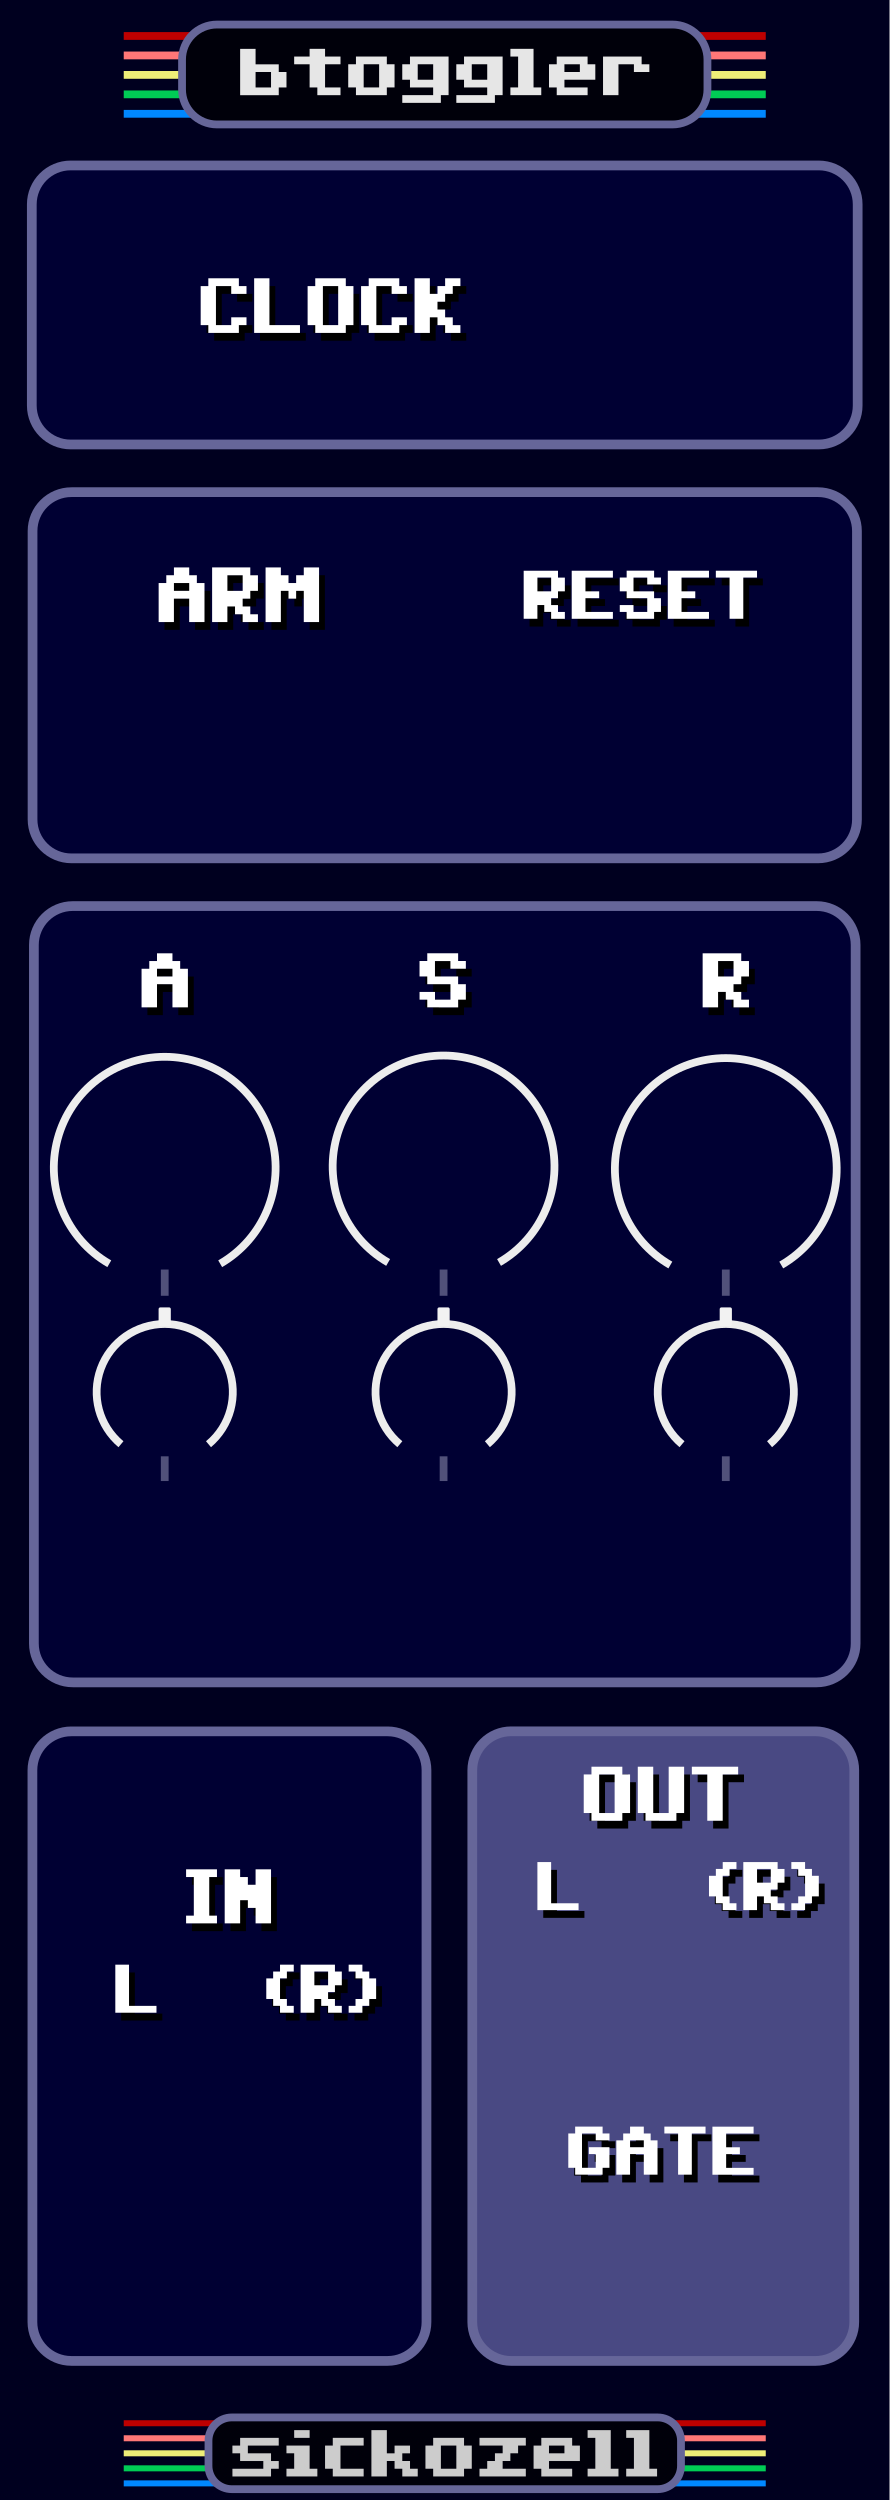
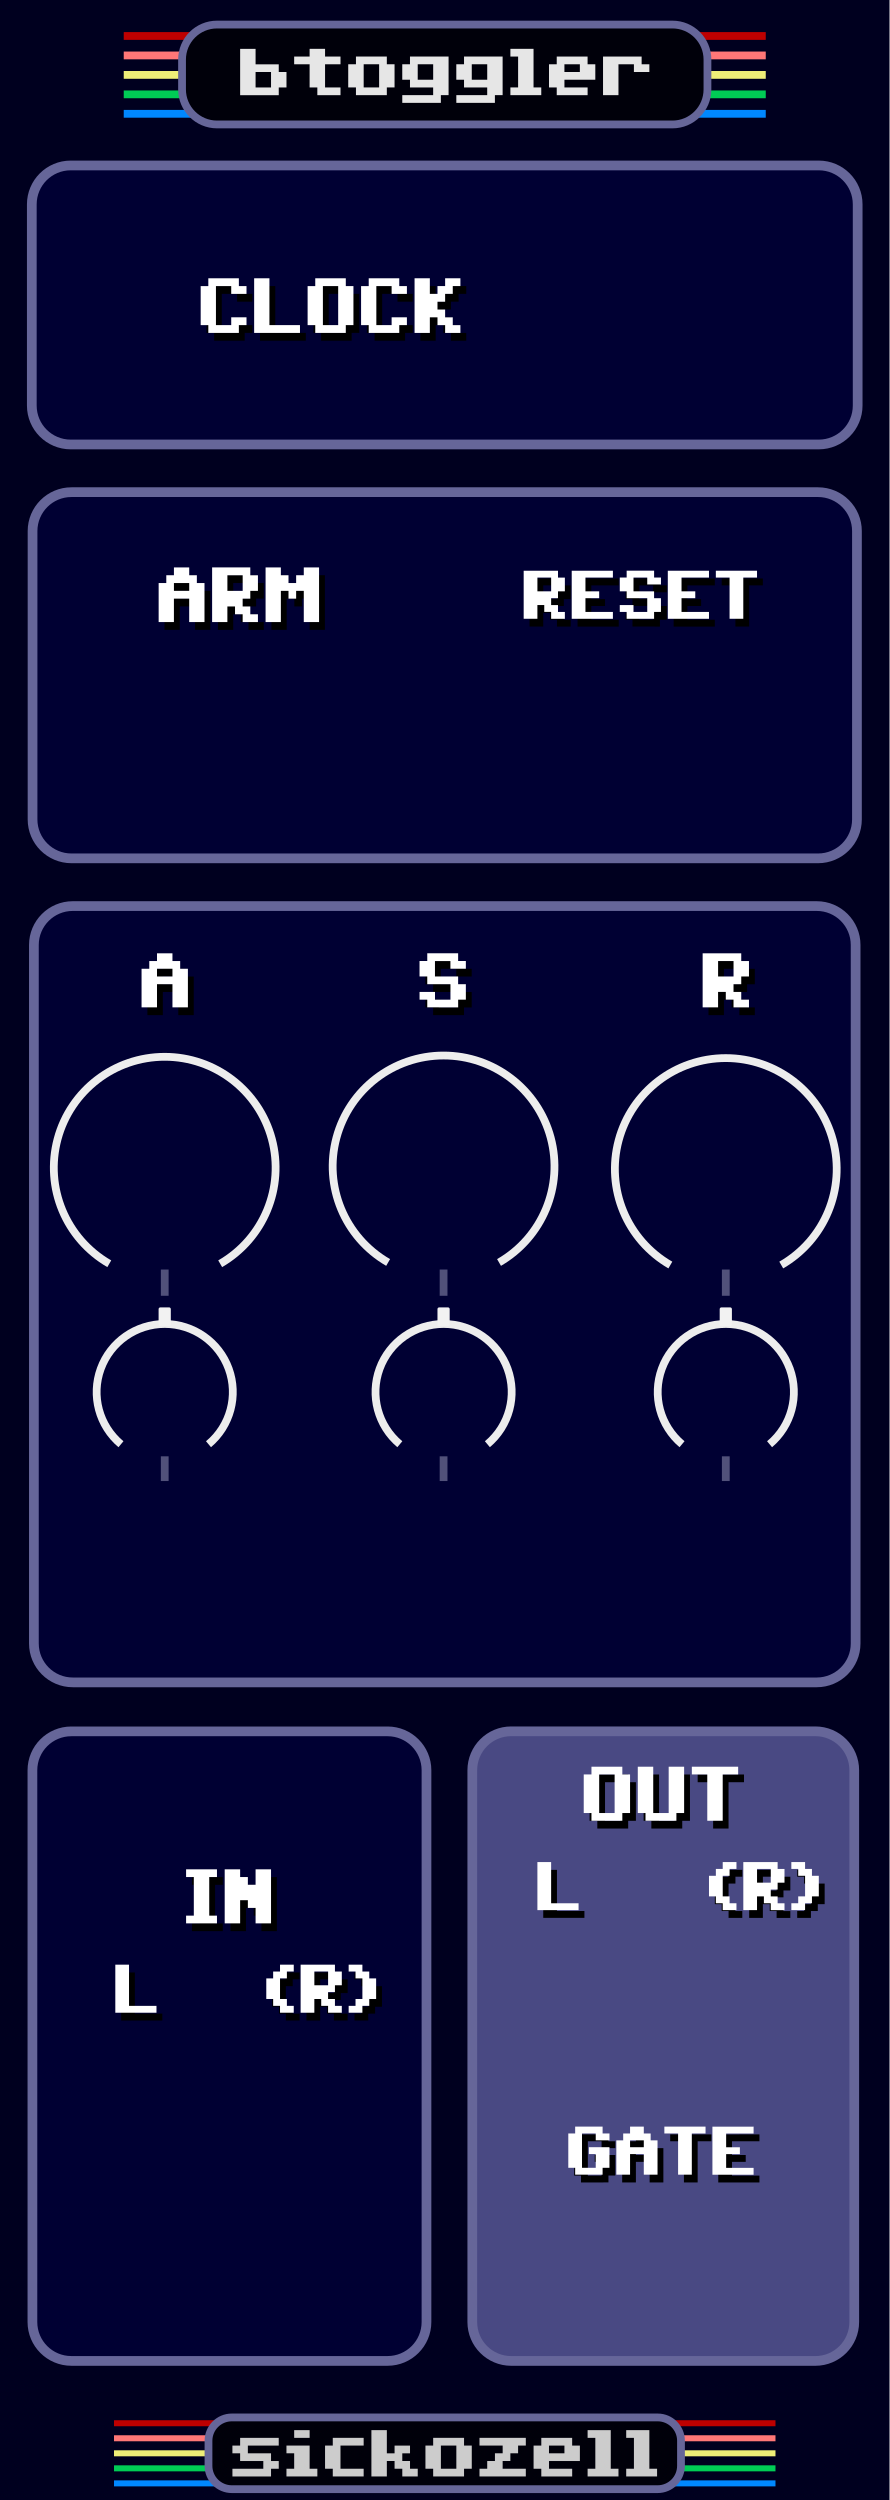
<svg xmlns="http://www.w3.org/2000/svg" width="45.72mm" height="128.5mm" viewBox="0 0 45.72 128.5" version="1.1" id="svg5">
  <defs id="defs2">
    <rect x="22.799" y="440.559" width="6.035" height="22.129" id="rect289" />
  </defs>
  <g id="layer3">
    <rect style="display:inline;fill:#00001f;stroke-width:0.281;image-rendering:auto;fill-opacity:1" id="sfondo" width="45.72" height="128.5" x="0" y="6.6613381e-16" ry="0" />
  </g>
  <g id="layer7" transform="matrix(0.55,0,0,1,4.699,0.5916668)" style="display:inline;fill:#000000">
    <rect style="display:inline;fill:#0088ff;fill-opacity:1;stroke-width:0.403" id="rect1316" width="60" height="0.4" x="3.02" y="5.058" />
    <rect style="display:inline;fill:#00cc55;fill-opacity:1;stroke-width:0.403" id="rect1313" width="60" height="0.4" x="3.02" y="4.058" />
    <rect style="display:inline;fill:#eeee77;fill-opacity:1;stroke-width:0.403" id="rect1310" width="60" height="0.4" x="3.02" y="3.058" />
    <rect style="display:inline;fill:#ff7777;fill-opacity:1;stroke-width:0.403" id="rect989" width="60" height="0.4" x="3.02" y="2.058" />
    <rect style="display:inline;fill:#bd0000;fill-opacity:1;stroke-width:0.403" id="rect1308" width="60" height="0.4" x="2.72" y="0.658" transform="translate(0.2995556,0.400001)" />
  </g>
  <g id="g7864" transform="matrix(0.55,0,0,0.7727858,4.699,123.5821)" style="display:inline;fill:#000000">
-     <rect style="display:inline;fill:#0088ff;fill-opacity:1;stroke-width:0.403" id="rect7854" width="60" height="0.4" x="3.02" y="5.058" />
-     <rect style="display:inline;fill:#00cc55;fill-opacity:1;stroke-width:0.403" id="rect7856" width="60" height="0.4" x="3.02" y="4.058" />
-     <rect style="display:inline;fill:#eeee77;fill-opacity:1;stroke-width:0.403" id="rect7858" width="60" height="0.4" x="3.02" y="3.058" />
-     <rect style="display:inline;fill:#ff7777;fill-opacity:1;stroke-width:0.403" id="rect7860" width="60" height="0.4" x="3.02" y="2.058" />
-     <rect style="display:inline;fill:#bd0000;fill-opacity:1;stroke-width:0.403" id="rect7862" width="60" height="0.4" x="2.72" y="0.658" transform="translate(0.2995556,0.400001)" />
+     <rect style="display:inline;fill:#0088ff;fill-opacity:1;stroke-width:0.409" id="rect7854" width="61.818" height="0.4" x="2.111" y="5.058" />
+     <rect style="display:inline;fill:#00cc55;fill-opacity:1;stroke-width:0.409" id="rect7856" width="61.818" height="0.4" x="2.111" y="4.058" />
+     <rect style="display:inline;fill:#eeee77;fill-opacity:1;stroke-width:0.409" id="rect7858" width="61.818" height="0.4" x="2.111" y="3.058" />
+     <rect style="display:inline;fill:#ff7777;fill-opacity:1;stroke-width:0.409" id="rect7860" width="61.818" height="0.4" x="2.111" y="2.058" />
+     <rect style="display:inline;fill:#bd0000;fill-opacity:1;stroke-width:0.409" id="rect7862" width="61.818" height="0.4" x="2.111" y="1.058" />
  </g>
  <g id="layer4" style="fill:#f9f9f9">
    <rect style="display:inline;fill:#494983;stroke:#666699;stroke-width:0.5;stroke-opacity:1;stroke-dasharray:none;fill-opacity:1" id="rect2634" width="19.632" height="32.363" x="24.276" y="88.989" ry="2" />
    <rect style="display:inline;fill:#000033;stroke:#666699;stroke-width:0.5;stroke-dasharray:none;fill-opacity:1;stroke-opacity:1" id="rect2037" width="20.255" height="32.359" x="1.666" y="88.992" ry="2" />
    <rect style="display:inline;fill:#000033;fill-opacity:1;stroke:#666699;stroke-width:0.5;stroke-dasharray:none;stroke-opacity:1" id="rect12722" width="42.237" height="39.902" x="1.742" y="46.572" ry="2" />
    <rect style="display:inline;fill:#000033;fill-opacity:1;stroke:#666699;stroke-width:0.5;stroke-dasharray:none;stroke-opacity:1" id="rect33317" width="42.374" height="18.822" x="1.673" y="25.297" ry="2" />
    <path style="display:inline;fill:none;stroke:#ededed;stroke-width:0.4;stroke-dasharray:none;stroke-dashoffset:0;stroke-opacity:1" id="path896" d="m 34.456,65.023 a 5.7,5.7 0 0 1 -2.656,-6.412 5.7,5.7 0 0 1 5.506,-4.225 5.7,5.7 0 0 1 5.506,4.225 5.7,5.7 0 0 1 -2.656,6.412" />
    <path style="display:inline;fill:none;stroke:#ededed;stroke-width:0.4;stroke-dasharray:none;stroke-dashoffset:0;stroke-opacity:1" id="path10363" d="m 19.95,64.891 a 5.7,5.7 0 0 1 -2.656,-6.412 5.7,5.7 0 0 1 5.506,-4.225 5.7,5.7 0 0 1 5.506,4.225 5.7,5.7 0 0 1 -2.656,6.412" />
    <path style="display:inline;fill:none;stroke:#ededed;stroke-width:0.4;stroke-dasharray:none;stroke-dashoffset:0;stroke-opacity:1" id="path10365" d="M 5.617,64.957 A 5.7,5.7 0 0 1 2.961,58.545 5.7,5.7 0 0 1 8.467,54.32 5.7,5.7 0 0 1 13.972,58.545 5.7,5.7 0 0 1 11.317,64.957" />
    <rect style="display:inline;fill:#000033;fill-opacity:1;stroke:#666699;stroke-width:0.5;stroke-dasharray:none;stroke-opacity:1" id="rect11308" width="42.449" height="14.342" x="1.635" y="8.504" ry="2" />
    <path style="display:inline;fill:none;stroke:#ededed;stroke-width:0.4;stroke-dasharray:none;stroke-dashoffset:0;stroke-opacity:1" id="path11624" d="m 6.217,74.233 a 3.5,3.5 0 0 1 -1.039,-3.878 3.5,3.5 0 0 1 3.289,-2.303 3.5,3.5 0 0 1 3.289,2.303 3.5,3.5 0 0 1 -1.039,3.878" />
    <rect style="display:inline;fill:#f2f2f2;stroke:none;stroke-width:0.375;stroke-dasharray:none" id="rect11626" width="0.628" height="0.958" x="8.152" y="67.2" ry="0.087" />
    <path style="display:inline;fill:none;stroke:#ededed;stroke-width:0.4;stroke-dasharray:none;stroke-dashoffset:0;stroke-opacity:1" id="path10127" d="m 20.551,74.233 a 3.5,3.5 0 0 1 -1.039,-3.878 3.5,3.5 0 0 1 3.289,-2.303 3.5,3.5 0 0 1 3.289,2.303 3.5,3.5 0 0 1 -1.039,3.878" />
    <rect style="display:inline;fill:#f2f2f2;stroke:none;stroke-width:0.375;stroke-dasharray:none" id="rect10129" width="0.628" height="0.958" x="22.486" y="67.2" ry="0.087" />
    <path style="display:inline;fill:none;stroke:#ededed;stroke-width:0.4;stroke-dasharray:none;stroke-dashoffset:0;stroke-opacity:1" id="path10131" d="m 35.056,74.233 a 3.5,3.5 0 0 1 -1.039,-3.878 3.5,3.5 0 0 1 3.289,-2.303 3.5,3.5 0 0 1 3.289,2.303 3.5,3.5 0 0 1 -1.039,3.878" />
    <rect style="display:inline;fill:#f2f2f2;stroke:none;stroke-width:0.375;stroke-dasharray:none" id="rect10133" width="0.628" height="0.958" x="36.992" y="67.2" ry="0.087" />
    <path style="display:inline;fill:#000000;stroke:#a3a3c2;stroke-width:0.4;stroke-opacity:0.5" d="m 8.467,65.254 0,1.349" id="path29187" />
    <path style="display:inline;fill:#000000;stroke:#a3a3c2;stroke-width:0.4;stroke-opacity:0.5" d="m 8.467,74.855 0,1.27" id="path13399" />
    <path style="display:inline;fill:#000000;stroke:#a3a3c2;stroke-width:0.4;stroke-opacity:0.5" d="m 22.8,65.254 v 1.349" id="path15128" />
    <path style="display:inline;fill:#000000;stroke:#a3a3c2;stroke-width:0.4;stroke-opacity:0.5" d="m 37.306,65.254 v 1.349" id="path15132" />
    <path style="display:inline;fill:#000000;stroke:#a3a3c2;stroke-width:0.4;stroke-opacity:0.5" d="m 22.8,74.855 v 1.27" id="path15691" />
    <path style="display:inline;fill:#000000;stroke:#a3a3c2;stroke-width:0.4;stroke-opacity:0.5" d="m 37.306,74.855 v 1.27" id="path15693" />
  </g>
  <g id="layer5" style="display:none">
    <text xml:space="preserve" style="font-style:normal;font-variant:normal;font-weight:normal;font-stretch:normal;font-size:2.822px;font-family:'C64 User';-inkscape-font-specification:'C64 User';text-align:center;text-anchor:middle;display:inline;fill:#000000;stroke:none;stroke-width:0.265;stroke-dasharray:0.265, 0.265;stroke-dashoffset:0;stroke-opacity:1" x="34.149" y="111.778" id="text2531">
      <tspan id="tspan2529" style="font-size:2.822px;text-align:center;text-anchor:middle;fill:#000000;stroke:none;stroke-width:0.265" x="34.149" y="111.778">GATE</tspan>
    </text>
    <text xml:space="preserve" style="font-style:normal;font-variant:normal;font-weight:normal;font-stretch:normal;font-size:2.822px;font-family:'C64 User';-inkscape-font-specification:'C64 User';text-align:center;text-anchor:middle;fill:#000000;stroke:none;stroke-width:0.265;stroke-dasharray:0.265, 0.265;stroke-dashoffset:0;stroke-opacity:1" x="39.441" y="98.18" id="text445">
      <tspan id="tspan443" style="font-size:2.822px;text-align:center;text-anchor:middle;fill:#000000;stroke:none;stroke-width:0.265" x="39.441" y="98.18">(R)</tspan>
    </text>
    <text xml:space="preserve" style="font-style:normal;font-variant:normal;font-weight:normal;font-stretch:normal;font-size:2.822px;font-family:'C64 User';-inkscape-font-specification:'C64 User';text-align:center;text-anchor:middle;display:inline;fill:#ffffff;stroke:none;stroke-width:0.265;stroke-dasharray:0.265, 0.265;stroke-dashoffset:0;stroke-opacity:1" x="28.857" y="98.18" id="text1320">
      <tspan id="tspan1318" style="font-size:2.822px;text-align:center;text-anchor:middle;fill:#000000;stroke:none;stroke-width:0.265" x="28.857" y="98.18">L</tspan>
    </text>
    <text xml:space="preserve" style="font-style:normal;font-variant:normal;font-weight:normal;font-stretch:normal;font-size:3.175px;font-family:'C64 User';-inkscape-font-specification:'C64 User';text-align:center;text-anchor:middle;display:inline;fill:#ffffff;stroke:none;stroke-width:0.265;stroke-dasharray:0.265, 0.265;stroke-dashoffset:0;stroke-opacity:1" x="34.171" y="93.587" id="text2513">
      <tspan id="tspan2511" style="font-size:3.175px;text-align:center;text-anchor:middle;fill:#000000;stroke:none;stroke-width:0.265" x="34.171" y="93.587">OUT</tspan>
    </text>
    <text xml:space="preserve" style="font-style:normal;font-variant:normal;font-weight:normal;font-stretch:normal;font-size:2.822px;font-family:'C64 User';-inkscape-font-specification:'C64 User';text-align:center;text-anchor:middle;fill:#ffffff;stroke:none;stroke-width:0.265;stroke-dasharray:0.265, 0.265;stroke-dashoffset:0;stroke-opacity:1" x="16.686" y="103.454" id="text11232">
      <tspan id="tspan11230" style="font-size:2.822px;text-align:center;text-anchor:middle;fill:#ffffff;stroke:none;stroke-width:0.265" x="16.686" y="103.454">(R)</tspan>
    </text>
    <text xml:space="preserve" style="font-style:normal;font-variant:normal;font-weight:normal;font-stretch:normal;font-size:2.822px;font-family:'C64 User';-inkscape-font-specification:'C64 User';text-align:center;text-anchor:middle;display:inline;fill:#ffffff;stroke:none;stroke-width:0.265;stroke-dasharray:0.265, 0.265;stroke-dashoffset:0;stroke-opacity:1" x="7.161" y="103.454" id="text11228">
      <tspan id="tspan11226" style="font-size:2.822px;text-align:center;text-anchor:middle;fill:#ffffff;stroke:none;stroke-width:0.265" x="7.161" y="103.454">L</tspan>
    </text>
    <text xml:space="preserve" style="font-style:normal;font-variant:normal;font-weight:normal;font-stretch:normal;font-size:3.175px;font-family:'C64 User';-inkscape-font-specification:'C64 User';text-align:center;text-anchor:middle;display:inline;fill:#ffffff;stroke:none;stroke-width:0.265;stroke-dasharray:0.265, 0.265;stroke-dashoffset:0;stroke-opacity:1" x="11.946" y="98.861" id="text11122">
      <tspan id="tspan11120" style="font-size:3.175px;text-align:center;text-anchor:middle;fill:#ffffff;stroke:none;stroke-width:0.265" x="11.946" y="98.861">IN</tspan>
    </text>
    <text xml:space="preserve" style="font-style:normal;font-variant:normal;font-weight:normal;font-stretch:normal;font-size:3.175px;font-family:'C64 User';-inkscape-font-specification:'C64 User';text-align:center;text-anchor:middle;display:inline;fill:#ffffff;stroke:none;stroke-width:0.265;stroke-dasharray:0.265, 0.265;stroke-dashoffset:0;stroke-opacity:1" x="37.505" y="51.778" id="text12431">
      <tspan id="tspan12429" style="font-size:3.175px;text-align:center;text-anchor:middle;stroke:none;stroke-width:0.265" x="37.505" y="51.778">R</tspan>
    </text>
    <text xml:space="preserve" style="font-style:normal;font-variant:normal;font-weight:normal;font-stretch:normal;font-size:3.175px;font-family:'C64 User';-inkscape-font-specification:'C64 User';text-align:center;text-anchor:middle;display:inline;fill:#ffffff;stroke:none;stroke-width:0.265;stroke-dasharray:0.265, 0.265;stroke-dashoffset:0;stroke-opacity:1" x="22.954" y="51.778" id="text12427">
      <tspan id="tspan12425" style="font-size:3.175px;text-align:center;text-anchor:middle;stroke:none;stroke-width:0.265" x="22.954" y="51.778">S</tspan>
    </text>
    <text xml:space="preserve" style="font-style:normal;font-variant:normal;font-weight:normal;font-stretch:normal;font-size:3.175px;font-family:'C64 User';-inkscape-font-specification:'C64 User';text-align:center;text-anchor:middle;display:inline;fill:#ffffff;stroke:none;stroke-width:0.265;stroke-dasharray:0.265, 0.265;stroke-dashoffset:0;stroke-opacity:1" x="8.665" y="51.778" id="text12423">
      <tspan id="tspan12421" style="font-size:3.175px;text-align:center;text-anchor:middle;stroke:none;stroke-width:0.265" x="8.665" y="51.778">A</tspan>
    </text>
    <text xml:space="preserve" style="font-style:normal;font-variant:normal;font-weight:normal;font-stretch:normal;font-size:2.822px;font-family:'C64 User';-inkscape-font-specification:'C64 User';text-align:center;text-anchor:middle;display:inline;fill:#ffffff;stroke:none;stroke-width:0.265;stroke-dasharray:0.265, 0.265;stroke-dashoffset:0;stroke-opacity:1" x="33.091" y="31.805" id="text2453">
      <tspan id="tspan2451" style="font-size:2.822px;text-align:center;text-anchor:middle;stroke:none;stroke-width:0.265" x="33.091" y="31.805">RESET</tspan>
    </text>
    <text xml:space="preserve" style="font-style:normal;font-variant:normal;font-weight:normal;font-stretch:normal;font-size:3.175px;font-family:'C64 User';-inkscape-font-specification:'C64 User';text-align:center;text-anchor:middle;display:inline;fill:#ffffff;stroke:none;stroke-width:0.262;stroke-dasharray:0.262, 0.262;stroke-dashoffset:0;stroke-opacity:1" x="12.608" y="31.631" id="text778" transform="scale(0.9892565,1.01086)">
      <tspan style="font-size:3.175px;text-align:center;text-anchor:middle;stroke:none;stroke-width:0.262" x="12.608" y="31.631" id="tspan11114">ARM</tspan>
    </text>
    <text xml:space="preserve" style="font-style:normal;font-variant:normal;font-weight:normal;font-stretch:normal;font-size:3.175px;font-family:'C64 User';-inkscape-font-specification:'C64 User';text-align:center;text-anchor:middle;display:inline;fill:#ffffff;stroke:none;stroke-width:0.262;stroke-dasharray:0.262, 0.262;stroke-dashoffset:0;stroke-opacity:1" x="17.373" y="16.928" id="text11118" transform="scale(0.9892565,1.01086)">
      <tspan id="tspan11116" style="font-size:3.175px;text-align:center;text-anchor:middle;stroke:none;stroke-width:0.262" x="17.373" y="16.928">CLOCK</tspan>
    </text>
  </g>
  <g id="g14311" style="display:inline;fill:#000000" transform="translate(0.300331,0.3998222)">
    <g aria-label="GATE" id="g14227" style="font-size:2.822px;font-family:'C64 User';-inkscape-font-specification:'C64 User';text-align:center;text-anchor:middle;display:inline;fill:#000000;stroke-width:0.265;stroke-dasharray:0.265, 0.265">
      <path d="m 29.563,111.778 v -0.353 h -0.353 v -1.764 h 0.353 v -0.353 h 1.411 v 0.353 h 0.353 v 0.353 h -0.706 v -0.353 h -0.706 v 1.764 h 0.706 v -0.706 h -0.353 v -0.353 h 1.058 v 1.058 H 30.974 v 0.353 z" style="fill:#000000;stroke-width:0.265" id="path14219" />
      <path d="m 31.679,111.778 v -1.764 h 0.353 v -0.353 H 32.385 v -0.353 h 0.706 v 0.353 h 0.353 v 0.353 h 0.353 v 1.764 h -0.706 v -1.058 H 32.385 v 1.058 z M 32.385,110.367 h 0.706 v -0.353 H 32.385 Z" style="fill:#000000;stroke-width:0.265" id="path14221" />
      <path d="m 34.854,111.778 v -2.117 h -0.706 v -0.353 h 2.117 v 0.353 h -0.706 v 2.117 z" style="fill:#000000;stroke-width:0.265" id="path14223" />
      <path d="m 38.735,109.309 v 0.353 h -1.411 v 0.706 h 0.706 v 0.353 h -0.706 v 0.706 h 1.411 v 0.353 h -2.117 v -2.469 z" style="fill:#000000;stroke-width:0.265" id="path14225" />
    </g>
    <g aria-label="(R)" id="g14235" style="font-size:2.822px;font-family:'C64 User';-inkscape-font-specification:'C64 User';text-align:center;text-anchor:middle;display:inline;fill:#000000;stroke-width:0.265;stroke-dasharray:0.265, 0.265">
      <path d="M 37.148,98.18 V 97.827 H 36.795 V 97.474 h -0.353 v -1.058 h 0.353 V 96.063 h 0.353 v -0.353 h 0.706 v 0.353 h -0.353 v 0.353 h -0.353 v 1.058 h 0.353 v 0.353 h 0.353 v 0.353 z" style="fill:#000000;stroke-width:0.265" id="path14229" />
      <path d="m 38.206,98.18 v -2.469 h 1.764 v 0.353 h 0.353 v 0.706 h -0.353 v 0.353 h -0.353 v 0.353 h 0.353 v 0.353 h 0.353 v 0.353 H 39.617 V 97.827 H 39.264 V 97.474 h -0.353 v 0.706 z m 0.706,-1.411 h 0.706 V 96.063 h -0.706 z" style="fill:#000000;stroke-width:0.265" id="path14231" />
      <path d="m 40.675,98.18 v -0.353 h 0.353 V 97.474 h 0.353 V 96.416 H 41.028 V 96.063 h -0.353 v -0.353 h 0.706 v 0.353 h 0.353 v 0.353 h 0.353 V 97.474 H 41.734 v 0.353 h -0.353 v 0.353 z" style="fill:#000000;stroke-width:0.265" id="path14233" />
    </g>
    <g aria-label="L" id="g14239" style="font-size:2.822px;font-family:'C64 User';-inkscape-font-specification:'C64 User';text-align:center;text-anchor:middle;display:inline;fill:#000000;stroke-width:0.265;stroke-dasharray:0.265, 0.265">
      <path d="m 28.328,95.71 v 2.117 h 1.411 v 0.353 h -2.117 v -2.469 z" style="fill:#000000;stroke-width:0.265" id="path14237" />
    </g>
    <g aria-label="OUT" id="g14247" style="font-size:3.175px;font-family:'C64 User';-inkscape-font-specification:'C64 User';text-align:center;text-anchor:middle;display:inline;fill:#000000;stroke-width:0.265;stroke-dasharray:0.265, 0.265">
      <path d="m 30.401,93.587 v -0.397 h -0.397 v -1.984 h 0.397 v -0.397 h 1.587 v 0.397 h 0.397 v 1.984 h -0.397 v 0.397 z m 0.397,-0.397 h 0.794 v -1.984 h -0.794 z" style="fill:#000000;stroke-width:0.265" id="path14241" />
      <path d="m 33.179,93.587 v -0.397 h -0.397 v -2.381 h 0.794 v 2.381 h 0.794 v -2.381 h 0.794 v 2.381 h -0.397 v 0.397 z" style="fill:#000000;stroke-width:0.265" id="path14243" />
      <path d="m 36.354,93.587 v -2.381 h -0.794 v -0.397 h 2.381 v 0.397 h -0.794 v 2.381 z" style="fill:#000000;stroke-width:0.265" id="path14245" />
    </g>
    <g aria-label="(R)" id="g14255" style="font-size:2.822px;font-family:'C64 User';-inkscape-font-specification:'C64 User';text-align:center;text-anchor:middle;display:inline;fill:#000000;stroke-width:0.265;stroke-dasharray:0.265, 0.265">
      <path d="m 14.393,103.454 v -0.353 h -0.353 v -0.353 h -0.353 v -1.058 h 0.353 v -0.353 h 0.353 v -0.353 h 0.706 v 0.353 h -0.353 v 0.353 h -0.353 v 1.058 h 0.353 v 0.353 h 0.353 v 0.353 z" style="fill:#000000;stroke-width:0.265" id="path14249" />
      <path d="m 15.452,103.454 v -2.469 h 1.764 v 0.353 h 0.353 v 0.706 h -0.353 v 0.353 h -0.353 v 0.353 h 0.353 v 0.353 h 0.353 v 0.353 h -0.706 v -0.353 h -0.353 v -0.353 h -0.353 v 0.706 z m 0.706,-1.411 h 0.706 v -0.706 h -0.706 z" style="fill:#000000;stroke-width:0.265" id="path14251" />
      <path d="m 17.921,103.454 v -0.353 h 0.353 v -0.353 h 0.353 v -1.058 h -0.353 v -0.353 h -0.353 v -0.353 h 0.706 v 0.353 h 0.353 v 0.353 h 0.353 v 1.058 h -0.353 v 0.353 h -0.353 v 0.353 z" style="fill:#000000;stroke-width:0.265" id="path14253" />
    </g>
    <g aria-label="L" id="g14259" style="font-size:2.822px;font-family:'C64 User';-inkscape-font-specification:'C64 User';text-align:center;text-anchor:middle;display:inline;fill:#000000;stroke-width:0.265;stroke-dasharray:0.265, 0.265">
      <path d="m 6.632,100.984 v 2.117 h 1.411 v 0.353 H 5.927 v -2.469 z" style="fill:#000000;stroke-width:0.265" id="path14257" />
    </g>
    <g aria-label="IN" id="g14265" style="font-size:3.175px;font-family:'C64 User';-inkscape-font-specification:'C64 User';text-align:center;text-anchor:middle;display:inline;fill:#000000;stroke-width:0.265;stroke-dasharray:0.265, 0.265">
      <path d="m 11.152,96.083 v 0.397 h -0.397 v 1.984 h 0.397 v 0.397 H 9.565 v -0.397 h 0.397 v -1.984 h -0.397 v -0.397 z" style="fill:#000000;stroke-width:0.265" id="path14261" />
      <path d="m 11.549,98.861 v -2.778 h 0.794 v 0.397 h 0.397 v 0.397 h 0.397 v -0.794 h 0.794 v 2.778 h -0.794 v -0.794 h -0.397 v -0.397 h -0.397 v 1.191 z" style="fill:#000000;stroke-width:0.265" id="path14263" />
    </g>
    <g aria-label="R" id="g14269" style="font-size:3.175px;font-family:'C64 User';-inkscape-font-specification:'C64 User';text-align:center;text-anchor:middle;display:inline;fill:#000000;stroke-width:0.265;stroke-dasharray:0.265, 0.265" transform="translate(0,-23.10867)">
      <path d="m 36.116,74.887 v -2.778 h 1.984 v 0.397 h 0.397 v 0.794 h -0.397 v 0.397 h -0.397 v 0.397 h 0.397 v 0.397 h 0.397 v 0.397 h -0.794 V 74.49 H 37.306 V 74.093 h -0.397 v 0.794 z m 0.794,-1.587 h 0.794 v -0.794 h -0.794 z" style="fill:#000000;stroke-width:0.265" id="path14267" />
    </g>
    <g aria-label="S" id="g14273" style="font-size:3.175px;font-family:'C64 User';-inkscape-font-specification:'C64 User';text-align:center;text-anchor:middle;display:inline;fill:#000000;stroke-width:0.265;stroke-dasharray:0.265, 0.265" transform="translate(0,-23.10867)">
      <path d="M 21.961,74.887 V 74.49 H 21.565 V 74.093 h 0.794 v 0.397 h 0.794 v -0.794 H 21.961 V 73.299 h -0.397 v -0.794 h 0.397 v -0.397 h 1.587 v 0.397 h 0.397 v 0.397 h -0.794 V 72.506 h -0.794 v 0.794 h 1.191 v 0.397 h 0.397 v 0.794 H 23.549 v 0.397 z" style="fill:#000000;stroke-width:0.265" id="path14271" />
    </g>
    <g aria-label="A" id="g14277" style="font-size:3.175px;font-family:'C64 User';-inkscape-font-specification:'C64 User';text-align:center;text-anchor:middle;display:inline;fill:#000000;stroke-width:0.265;stroke-dasharray:0.265, 0.265" transform="translate(0,-23.10867)">
      <path d="m 7.276,74.887 v -1.984 h 0.397 V 72.506 h 0.397 v -0.397 h 0.794 v 0.397 h 0.397 v 0.397 h 0.397 v 1.984 h -0.794 V 73.696 H 8.07 v 1.191 z m 0.794,-1.587 H 8.864 V 72.902 H 8.07 Z" style="fill:#000000;stroke-width:0.265" id="path14275" />
    </g>
    <g aria-label="RESET" id="g14289" style="font-size:2.822px;font-family:'C64 User';-inkscape-font-specification:'C64 User';text-align:center;text-anchor:middle;display:inline;fill:#000000;stroke-width:0.265;stroke-dasharray:0.265, 0.265" transform="translate(0,-7.400016)">
      <path d="m 26.917,39.205 v -2.469 h 1.764 v 0.353 h 0.353 v 0.706 h -0.353 v 0.353 h -0.353 v 0.353 h 0.353 v 0.353 h 0.353 v 0.353 H 28.328 V 38.852 h -0.353 v -0.353 h -0.353 v 0.706 z m 0.706,-1.411 h 0.706 v -0.706 h -0.706 z" style="fill:#000000;stroke-width:0.265" id="path14279" />
      <path d="m 31.503,36.735 v 0.353 h -1.411 v 0.706 h 0.706 v 0.353 h -0.706 v 0.706 h 1.411 v 0.353 h -2.117 v -2.469 z" style="fill:#000000;stroke-width:0.265" id="path14281" />
      <path d="M 32.209,39.205 V 38.852 h -0.353 v -0.353 h 0.706 v 0.353 h 0.706 v -0.706 h -1.058 v -0.353 h -0.353 v -0.706 h 0.353 v -0.353 h 1.411 v 0.353 h 0.353 V 37.441 h -0.706 v -0.353 h -0.706 v 0.706 h 1.058 v 0.353 h 0.353 v 0.706 h -0.353 v 0.353 z" style="fill:#000000;stroke-width:0.265" id="path14283" />
      <path d="m 36.442,36.735 v 0.353 h -1.411 v 0.706 h 0.706 v 0.353 h -0.706 v 0.706 h 1.411 v 0.353 h -2.117 v -2.469 z" style="fill:#000000;stroke-width:0.265" id="path14285" />
      <path d="m 37.5,39.205 v -2.117 h -0.706 v -0.353 h 2.117 v 0.353 h -0.706 v 2.117 z" style="fill:#000000;stroke-width:0.265" id="path14287" />
    </g>
    <g aria-label="ARM" transform="matrix(0.9892565,0,0,1.01086,0,-7.400016)" id="g14297" style="font-size:3.175px;font-family:'C64 User';-inkscape-font-specification:'C64 User';text-align:center;text-anchor:middle;display:inline;fill:#000000;stroke-width:0.262;stroke-dasharray:0.262, 0.262">
      <path d="m 8.243,38.951 v -1.984 h 0.397 v -0.397 h 0.397 v -0.397 h 0.794 v 0.397 h 0.397 v 0.397 h 0.397 v 1.984 H 9.83 v -1.191 h -0.794 v 1.191 z m 0.794,-1.587 h 0.794 v -0.397 h -0.794 z" style="fill:#000000;stroke-width:0.262" id="path14291" />
      <path d="m 11.021,38.951 v -2.778 h 1.984 v 0.397 h 0.397 v 0.794 h -0.397 v 0.397 h -0.397 v 0.397 h 0.397 v 0.397 h 0.397 v 0.397 h -0.794 v -0.397 h -0.397 v -0.397 h -0.397 v 0.794 z m 0.794,-1.587 h 0.794 v -0.794 h -0.794 z" style="fill:#000000;stroke-width:0.262" id="path14293" />
      <path d="m 13.799,38.951 v -2.778 h 0.794 v 0.397 h 0.397 v 0.397 h 0.397 v -0.397 h 0.397 v -0.397 h 0.794 v 2.778 h -0.794 v -1.587 h -0.397 v 0.397 h -0.397 v -0.397 h -0.397 v 1.587 z" style="fill:#000000;stroke-width:0.262" id="path14295" />
    </g>
    <g aria-label="CLOCK" transform="matrix(0.9892565,0,0,1.01086,0,-3.000178)" id="g14309" style="font-size:3.175px;font-family:'C64 User';-inkscape-font-specification:'C64 User';text-align:center;text-anchor:middle;display:inline;fill:#000000;stroke-width:0.262;stroke-dasharray:0.262, 0.262">
      <path d="M 10.824,19.896 V 19.5 h -0.397 v -1.984 h 0.397 V 17.118 h 1.587 v 0.397 h 0.397 v 0.397 h -0.794 v -0.397 h -0.794 v 1.984 h 0.794 v -0.397 h 0.794 v 0.397 h -0.397 v 0.397 z" style="fill:#000000;stroke-width:0.262" id="path14299" />
      <path d="m 13.999,17.118 v 2.381 h 1.587 v 0.397 h -2.381 V 17.118 Z" style="fill:#000000;stroke-width:0.262" id="path14301" />
      <path d="M 16.38,19.896 V 19.5 h -0.397 v -1.984 h 0.397 V 17.118 h 1.587 v 0.397 h 0.397 v 1.984 h -0.397 v 0.397 z m 0.397,-0.397 h 0.794 v -1.984 h -0.794 z" style="fill:#000000;stroke-width:0.262" id="path14303" />
      <path d="M 19.158,19.896 V 19.5 h -0.397 v -1.984 h 0.397 V 17.118 h 1.587 v 0.397 h 0.397 v 0.397 h -0.794 v -0.397 h -0.794 v 1.984 h 0.794 v -0.397 h 0.794 v 0.397 h -0.397 v 0.397 z" style="fill:#000000;stroke-width:0.262" id="path14305" />
      <path d="M 21.54,19.896 V 17.118 h 0.794 v 0.794 h 0.397 v -0.397 h 0.397 V 17.118 h 0.794 v 0.397 h -0.397 v 0.397 h -0.397 v 0.397 h -0.397 v 0.397 h 0.397 v 0.397 h 0.397 v 0.397 h 0.397 v 0.397 h -0.794 V 19.5 h -0.397 v -0.397 h -0.397 v 0.794 z" style="fill:#000000;stroke-width:0.262" id="path14307" />
    </g>
  </g>
  <g id="g2106" style="display:inline">
    <g aria-label="GATE" id="text1981" style="font-size:2.822px;font-family:'C64 User';-inkscape-font-specification:'C64 User';text-align:center;text-anchor:middle;display:inline;stroke-width:0.265;stroke-dasharray:0.265, 0.265;fill:#ffffff">
      <path d="m 29.563,111.778 v -0.353 h -0.353 v -1.764 h 0.353 v -0.353 h 1.411 v 0.353 h 0.353 v 0.353 h -0.706 v -0.353 h -0.706 v 1.764 h 0.706 v -0.706 h -0.353 v -0.353 h 1.058 v 1.058 H 30.974 v 0.353 z" style="stroke-width:0.265;fill:#ffffff" id="path2127" />
      <path d="m 31.679,111.778 v -1.764 h 0.353 v -0.353 H 32.385 v -0.353 h 0.706 v 0.353 h 0.353 v 0.353 h 0.353 v 1.764 h -0.706 v -1.058 H 32.385 v 1.058 z M 32.385,110.367 h 0.706 v -0.353 H 32.385 Z" style="stroke-width:0.265;fill:#ffffff" id="path2129" />
      <path d="m 34.854,111.778 v -2.117 h -0.706 v -0.353 h 2.117 v 0.353 h -0.706 v 2.117 z" style="stroke-width:0.265;fill:#ffffff" id="path2131" />
      <path d="m 38.735,109.309 v 0.353 h -1.411 v 0.706 h 0.706 v 0.353 h -0.706 v 0.706 h 1.411 v 0.353 h -2.117 v -2.469 z" style="stroke-width:0.265;fill:#ffffff" id="path2133" />
    </g>
    <g aria-label="(R)" id="text1985" style="font-size:2.822px;font-family:'C64 User';-inkscape-font-specification:'C64 User';text-align:center;text-anchor:middle;display:inline;stroke-width:0.265;stroke-dasharray:0.265, 0.265;fill:#ffffff">
      <path d="M 37.148,98.18 V 97.827 H 36.795 V 97.474 h -0.353 v -1.058 h 0.353 V 96.063 h 0.353 v -0.353 h 0.706 v 0.353 h -0.353 v 0.353 h -0.353 v 1.058 h 0.353 v 0.353 h 0.353 v 0.353 z" style="stroke-width:0.265;fill:#ffffff" id="path2120" />
      <path d="m 38.206,98.18 v -2.469 h 1.764 v 0.353 h 0.353 v 0.706 h -0.353 v 0.353 h -0.353 v 0.353 h 0.353 v 0.353 h 0.353 v 0.353 H 39.617 V 97.827 H 39.264 V 97.474 h -0.353 v 0.706 z m 0.706,-1.411 h 0.706 V 96.063 h -0.706 z" style="stroke-width:0.265;fill:#ffffff" id="path2122" />
      <path d="m 40.675,98.18 v -0.353 h 0.353 V 97.474 h 0.353 V 96.416 H 41.028 V 96.063 h -0.353 v -0.353 h 0.706 v 0.353 h 0.353 v 0.353 h 0.353 V 97.474 H 41.734 v 0.353 h -0.353 v 0.353 z" style="stroke-width:0.265;fill:#ffffff" id="path2124" />
    </g>
    <g aria-label="L" id="text1989" style="font-size:2.822px;font-family:'C64 User';-inkscape-font-specification:'C64 User';text-align:center;text-anchor:middle;display:inline;fill:#ffffff;stroke-width:0.265;stroke-dasharray:0.265, 0.265">
      <path d="m 28.328,95.71 v 2.117 h 1.411 v 0.353 h -2.117 v -2.469 z" style="fill:#ffffff;stroke-width:0.265" id="path2117" />
    </g>
    <g aria-label="OUT" id="text1993" style="font-size:3.175px;font-family:'C64 User';-inkscape-font-specification:'C64 User';text-align:center;text-anchor:middle;display:inline;fill:#ffffff;stroke-width:0.265;stroke-dasharray:0.265, 0.265">
      <path d="m 30.401,93.587 v -0.397 h -0.397 v -1.984 h 0.397 v -0.397 h 1.587 v 0.397 h 0.397 v 1.984 h -0.397 v 0.397 z m 0.397,-0.397 h 0.794 v -1.984 h -0.794 z" style="fill:#ffffff;stroke-width:0.265" id="path2110" />
      <path d="m 33.179,93.587 v -0.397 h -0.397 v -2.381 h 0.794 v 2.381 h 0.794 v -2.381 h 0.794 v 2.381 h -0.397 v 0.397 z" style="fill:#ffffff;stroke-width:0.265" id="path2112" />
      <path d="m 36.354,93.587 v -2.381 h -0.794 v -0.397 h 2.381 v 0.397 h -0.794 v 2.381 z" style="fill:#ffffff;stroke-width:0.265" id="path2114" />
    </g>
    <g aria-label="(R)" id="text1997" style="font-size:2.822px;font-family:'C64 User';-inkscape-font-specification:'C64 User';text-align:center;text-anchor:middle;display:inline;fill:#ffffff;stroke-width:0.265;stroke-dasharray:0.265, 0.265">
      <path d="m 14.393,103.454 v -0.353 h -0.353 v -0.353 h -0.353 v -1.058 h 0.353 v -0.353 h 0.353 v -0.353 h 0.706 v 0.353 h -0.353 v 0.353 h -0.353 v 1.058 h 0.353 v 0.353 h 0.353 v 0.353 z" style="stroke-width:0.265" id="path2103" />
      <path d="m 15.452,103.454 v -2.469 h 1.764 v 0.353 h 0.353 v 0.706 h -0.353 v 0.353 h -0.353 v 0.353 h 0.353 v 0.353 h 0.353 v 0.353 h -0.706 v -0.353 h -0.353 v -0.353 h -0.353 v 0.706 z m 0.706,-1.411 h 0.706 v -0.706 h -0.706 z" style="stroke-width:0.265" id="path2105" />
      <path d="m 17.921,103.454 v -0.353 h 0.353 v -0.353 h 0.353 v -1.058 h -0.353 v -0.353 h -0.353 v -0.353 h 0.706 v 0.353 h 0.353 v 0.353 h 0.353 v 1.058 h -0.353 v 0.353 h -0.353 v 0.353 z" style="stroke-width:0.265" id="path2107" />
    </g>
    <g aria-label="L" id="text2001" style="font-size:2.822px;font-family:'C64 User';-inkscape-font-specification:'C64 User';text-align:center;text-anchor:middle;display:inline;fill:#ffffff;stroke-width:0.265;stroke-dasharray:0.265, 0.265">
      <path d="m 6.632,100.984 v 2.117 h 1.411 v 0.353 H 5.927 v -2.469 z" style="stroke-width:0.265" id="path2100" />
    </g>
    <g aria-label="IN" id="text2005" style="font-size:3.175px;font-family:'C64 User';-inkscape-font-specification:'C64 User';text-align:center;text-anchor:middle;display:inline;fill:#ffffff;stroke-width:0.265;stroke-dasharray:0.265, 0.265">
      <path d="m 11.152,96.083 v 0.397 h -0.397 v 1.984 h 0.397 v 0.397 H 9.565 v -0.397 h 0.397 v -1.984 h -0.397 v -0.397 z" style="stroke-width:0.265" id="path2095" />
      <path d="m 11.549,98.861 v -2.778 h 0.794 v 0.397 h 0.397 v 0.397 h 0.397 v -0.794 h 0.794 v 2.778 h -0.794 v -0.794 h -0.397 v -0.397 h -0.397 v 1.191 z" style="stroke-width:0.265" id="path2097" />
    </g>
    <g aria-label="R" id="text2009" style="font-size:3.175px;font-family:'C64 User';-inkscape-font-specification:'C64 User';text-align:center;text-anchor:middle;display:inline;fill:#ffffff;stroke-width:0.265;stroke-dasharray:0.265, 0.265" transform="translate(0,-23.10867)">
      <path d="m 36.116,74.887 v -2.778 h 1.984 v 0.397 h 0.397 v 0.794 h -0.397 v 0.397 h -0.397 v 0.397 h 0.397 v 0.397 h 0.397 v 0.397 h -0.794 V 74.49 H 37.306 V 74.093 h -0.397 v 0.794 z m 0.794,-1.587 h 0.794 v -0.794 h -0.794 z" style="stroke-width:0.265" id="path2092" />
    </g>
    <g aria-label="S" id="text2013" style="font-size:3.175px;font-family:'C64 User';-inkscape-font-specification:'C64 User';text-align:center;text-anchor:middle;display:inline;fill:#ffffff;stroke-width:0.265;stroke-dasharray:0.265, 0.265" transform="translate(0,-23.10867)">
      <path d="M 21.961,74.887 V 74.49 H 21.565 V 74.093 h 0.794 v 0.397 h 0.794 v -0.794 H 21.961 V 73.299 h -0.397 v -0.794 h 0.397 v -0.397 h 1.587 v 0.397 h 0.397 v 0.397 h -0.794 V 72.506 h -0.794 v 0.794 h 1.191 v 0.397 h 0.397 v 0.794 H 23.549 v 0.397 z" style="stroke-width:0.265" id="path2089" />
    </g>
    <g aria-label="A" id="text2017" style="font-size:3.175px;font-family:'C64 User';-inkscape-font-specification:'C64 User';text-align:center;text-anchor:middle;display:inline;fill:#ffffff;stroke-width:0.265;stroke-dasharray:0.265, 0.265" transform="translate(0,-23.10867)">
      <path d="m 7.276,74.887 v -1.984 h 0.397 V 72.506 h 0.397 v -0.397 h 0.794 v 0.397 h 0.397 v 0.397 h 0.397 v 1.984 h -0.794 V 73.696 H 8.07 v 1.191 z m 0.794,-1.587 H 8.864 V 72.902 H 8.07 Z" style="stroke-width:0.265" id="path2086" />
    </g>
    <g aria-label="RESET" id="text2021" style="font-size:2.822px;font-family:'C64 User';-inkscape-font-specification:'C64 User';text-align:center;text-anchor:middle;display:inline;fill:#ffffff;stroke-width:0.265;stroke-dasharray:0.265, 0.265" transform="translate(0,-7.400016)">
      <path d="m 26.917,39.205 v -2.469 h 1.764 v 0.353 h 0.353 v 0.706 h -0.353 v 0.353 h -0.353 v 0.353 h 0.353 v 0.353 h 0.353 v 0.353 H 28.328 V 38.852 h -0.353 v -0.353 h -0.353 v 0.706 z m 0.706,-1.411 h 0.706 v -0.706 h -0.706 z" style="stroke-width:0.265" id="path2075" />
      <path d="m 31.503,36.735 v 0.353 h -1.411 v 0.706 h 0.706 v 0.353 h -0.706 v 0.706 h 1.411 v 0.353 h -2.117 v -2.469 z" style="stroke-width:0.265" id="path2077" />
      <path d="M 32.209,39.205 V 38.852 h -0.353 v -0.353 h 0.706 v 0.353 h 0.706 v -0.706 h -1.058 v -0.353 h -0.353 v -0.706 h 0.353 v -0.353 h 1.411 v 0.353 h 0.353 V 37.441 h -0.706 v -0.353 h -0.706 v 0.706 h 1.058 v 0.353 h 0.353 v 0.706 h -0.353 v 0.353 z" style="stroke-width:0.265" id="path2079" />
      <path d="m 36.442,36.735 v 0.353 h -1.411 v 0.706 h 0.706 v 0.353 h -0.706 v 0.706 h 1.411 v 0.353 h -2.117 v -2.469 z" style="stroke-width:0.265" id="path2081" />
      <path d="m 37.5,39.205 v -2.117 h -0.706 v -0.353 h 2.117 v 0.353 h -0.706 v 2.117 z" style="stroke-width:0.265" id="path2083" />
    </g>
    <g aria-label="ARM" transform="matrix(0.9892565,0,0,1.01086,0,-7.400016)" id="text2025" style="font-size:3.175px;font-family:'C64 User';-inkscape-font-specification:'C64 User';text-align:center;text-anchor:middle;display:inline;fill:#ffffff;stroke-width:0.262;stroke-dasharray:0.262, 0.262">
      <path d="m 8.243,38.951 v -1.984 h 0.397 v -0.397 h 0.397 v -0.397 h 0.794 v 0.397 h 0.397 v 0.397 h 0.397 v 1.984 H 9.83 v -1.191 h -0.794 v 1.191 z m 0.794,-1.587 h 0.794 v -0.397 h -0.794 z" style="stroke-width:0.262" id="path2068" />
      <path d="m 11.021,38.951 v -2.778 h 1.984 v 0.397 h 0.397 v 0.794 h -0.397 v 0.397 h -0.397 v 0.397 h 0.397 v 0.397 h 0.397 v 0.397 h -0.794 v -0.397 h -0.397 v -0.397 h -0.397 v 0.794 z m 0.794,-1.587 h 0.794 v -0.794 h -0.794 z" style="stroke-width:0.262" id="path2070" />
      <path d="m 13.799,38.951 v -2.778 h 0.794 v 0.397 h 0.397 v 0.397 h 0.397 v -0.397 h 0.397 v -0.397 h 0.794 v 2.778 h -0.794 v -1.587 h -0.397 v 0.397 h -0.397 v -0.397 h -0.397 v 1.587 z" style="stroke-width:0.262" id="path2072" />
    </g>
    <g aria-label="CLOCK" transform="matrix(0.9892565,0,0,1.01086,0,-3.000178)" id="text2029" style="font-size:3.175px;font-family:'C64 User';-inkscape-font-specification:'C64 User';text-align:center;text-anchor:middle;display:inline;fill:#ffffff;stroke-width:0.262;stroke-dasharray:0.262, 0.262">
      <path d="M 10.824,19.896 V 19.5 h -0.397 v -1.984 h 0.397 V 17.118 h 1.587 v 0.397 h 0.397 v 0.397 h -0.794 v -0.397 h -0.794 v 1.984 h 0.794 v -0.397 h 0.794 v 0.397 h -0.397 v 0.397 z" style="stroke-width:0.262" id="path2057" />
      <path d="m 13.999,17.118 v 2.381 h 1.587 v 0.397 h -2.381 V 17.118 Z" style="stroke-width:0.262" id="path2059" />
      <path d="M 16.38,19.896 V 19.5 h -0.397 v -1.984 h 0.397 V 17.118 h 1.587 v 0.397 h 0.397 v 1.984 h -0.397 v 0.397 z m 0.397,-0.397 h 0.794 v -1.984 h -0.794 z" style="stroke-width:0.262" id="path2061" />
      <path d="M 19.158,19.896 V 19.5 h -0.397 v -1.984 h 0.397 V 17.118 h 1.587 v 0.397 h 0.397 v 0.397 h -0.794 v -0.397 h -0.794 v 1.984 h 0.794 v -0.397 h 0.794 v 0.397 h -0.397 v 0.397 z" style="stroke-width:0.262" id="path2063" />
      <path d="M 21.54,19.896 V 17.118 h 0.794 v 0.794 h 0.397 v -0.397 h 0.397 V 17.118 h 0.794 v 0.397 h -0.397 v 0.397 h -0.397 v 0.397 h -0.397 v 0.397 h 0.397 v 0.397 h 0.397 v 0.397 h 0.397 v 0.397 h -0.794 V 19.5 h -0.397 v -0.397 h -0.397 v 0.794 z" style="stroke-width:0.262" id="path2065" />
    </g>
  </g>
  <g id="layer1" style="display:inline">
    <text xml:space="preserve" style="font-style:normal;font-variant:normal;font-weight:normal;font-stretch:normal;font-size:3.175px;font-family:'C64 User';-inkscape-font-specification:'C64 User';display:none;fill:#ffffff;stroke-width:0.265" x="12.343" y="4.891" id="text1341">
      <tspan id="tspan1339" style="font-size:3.175px;fill:#ffffff;stroke-width:0.265" x="12.343" y="4.891">btoggler</tspan>
    </text>
    <rect style="display:inline;fill:#00000a;stroke:#666699;stroke-width:0.4;stroke-dasharray:none;stroke-dashoffset:0;stroke-opacity:1;fill-opacity:1" id="rect2138" width="27.006" height="5.135" x="9.357" y="1.262" ry="1.8" />
    <rect style="display:inline;fill:#00000a;stroke:#666699;stroke-width:0.4;stroke-dasharray:none;stroke-dashoffset:0;stroke-opacity:1;fill-opacity:1" id="rect1447-8-1" width="24.287" height="3.687" x="10.716" y="124.256" ry="1.2" />
    <g aria-label="sickozell" id="text1308" style="font-size:3.175px;font-family:'C64 User';-inkscape-font-specification:'C64 User';display:inline;fill:#cccccc;stroke-width:0.265;fill-opacity:1" transform="translate(10.26585,0.7840521)">
      <path d="m 4.061,124.522 v 0.397 h -1.587 v 0.397 h 1.191 v 0.397 h 0.397 v 0.397 h -0.397 v 0.397 h -1.984 v -0.397 h 1.587 v -0.397 h -1.191 v -0.397 h -0.397 v -0.397 h 0.397 v -0.397 z" style="fill:#cccccc;fill-opacity:1" id="path1312" />
      <path d="m 4.458,126.506 v -0.397 h 0.397 v -0.794 H 4.458 v -0.397 h 1.191 v 1.191 h 0.397 v 0.397 z m 0.397,-1.984 v -0.397 h 0.794 v 0.397 z" style="fill:#cccccc;fill-opacity:1" id="path1314" />
      <path d="m 6.839,126.506 v -0.397 h -0.397 v -1.191 h 0.397 v -0.397 h 1.587 v 0.397 h -1.191 v 1.191 h 1.191 v 0.397 z" style="fill:#cccccc;fill-opacity:1" id="path1316" />
      <path d="m 8.824,126.506 v -2.381 h 0.794 v 1.191 h 0.397 v -0.397 h 0.794 v 0.397 h -0.397 v 0.397 h 0.397 v 0.397 h 0.397 v 0.397 h -0.794 v -0.397 h -0.397 v -0.397 H 9.618 v 0.794 z" style="fill:#cccccc;fill-opacity:1" id="path1318" />
      <path d="m 11.999,126.506 v -0.397 h -0.397 v -1.191 h 0.397 v -0.397 h 1.587 v 0.397 h 0.397 v 1.191 h -0.397 v 0.397 z m 0.397,-0.397 h 0.794 v -1.191 h -0.794 z" style="fill:#cccccc;fill-opacity:1" id="path1320" />
      <path d="m 14.38,126.506 v -0.397 h 0.397 v -0.397 h 0.397 v -0.397 h 0.397 v -0.397 h -1.191 v -0.397 h 2.381 v 0.397 h -0.397 v 0.397 h -0.397 v 0.397 h -0.397 v 0.397 h 1.191 v 0.397 z" style="fill:#cccccc;fill-opacity:1" id="path1322" />
      <path d="m 18.746,124.919 h -0.794 v 0.397 h 0.794 z m 0.397,-0.397 v 0.397 h 0.397 v 0.794 h -1.587 v 0.397 h 1.191 v 0.397 h -1.587 v -0.397 h -0.397 v -1.191 h 0.397 v -0.397 z" style="fill:#cccccc;fill-opacity:1" id="path1324" />
      <path d="m 21.127,124.125 v 1.984 h 0.397 v 0.397 h -1.587 v -0.397 h 0.397 v -1.587 h -0.397 v -0.397 z" style="fill:#cccccc;fill-opacity:1" id="path1326" />
      <path d="m 23.111,124.125 v 1.984 h 0.397 v 0.397 h -1.587 v -0.397 h 0.397 v -1.587 h -0.397 v -0.397 z" style="fill:#cccccc;fill-opacity:1" id="path1328" />
    </g>
    <g aria-label="btoggler" id="text954" style="font-size:3.175px;font-family:'C64 User';-inkscape-font-specification:'C64 User';display:inline;fill:#e6e6e6;stroke-width:0.265">
      <path d="m 13.137,4.495 h 0.794 v -0.794 h -0.794 z m -0.794,0.397 v -2.381 h 0.794 v 0.794 h 1.191 v 0.397 h 0.397 v 0.794 h -0.397 v 0.397 z" id="path956" style="fill:#e6e6e6" />
      <path d="m 16.708,2.51 v 0.397 h 0.794 v 0.397 h -0.794 v 1.191 h 0.794 v 0.397 h -1.191 v -0.397 h -0.397 v -1.191 h -0.794 v -0.397 h 0.794 v -0.397 z" id="path958" style="fill:#e6e6e6" />
      <path d="m 18.296,4.891 v -0.397 h -0.397 v -1.191 h 0.397 v -0.397 h 1.587 v 0.397 h 0.397 v 1.191 h -0.397 v 0.397 z m 0.397,-0.397 h 0.794 v -1.191 h -0.794 z" id="path960" style="fill:#e6e6e6" />
      <path d="m 20.677,5.288 v -0.397 h 1.587 v -0.397 h -1.191 v -0.397 h -0.397 v -0.794 h 0.397 v -0.397 h 1.984 v 1.984 h -0.397 v 0.397 z m 0.794,-1.191 h 0.794 v -0.794 h -0.794 z" id="path962" style="fill:#e6e6e6" />
      <path d="m 23.455,5.288 v -0.397 h 1.587 v -0.397 h -1.191 v -0.397 h -0.397 v -0.794 h 0.397 v -0.397 h 1.984 v 1.984 h -0.397 v 0.397 z m 0.794,-1.191 h 0.794 v -0.794 h -0.794 z" id="path964" style="fill:#e6e6e6" />
      <path d="m 27.424,2.51 v 1.984 h 0.397 v 0.397 h -1.587 v -0.397 h 0.397 v -1.587 h -0.397 v -0.397 z" id="path966" style="fill:#e6e6e6" />
      <path d="m 29.805,3.304 h -0.794 v 0.397 h 0.794 z m 0.397,-0.397 v 0.397 h 0.397 v 0.794 h -1.587 v 0.397 h 1.191 v 0.397 h -1.587 v -0.397 h -0.397 v -1.191 h 0.397 v -0.397 z" id="path968" style="fill:#e6e6e6" />
      <path d="m 30.996,4.891 v -1.984 h 1.984 v 0.397 h 0.397 v 0.397 h -0.794 v -0.397 h -0.794 v 1.587 z" id="path970" style="fill:#e6e6e6" />
    </g>
  </g>
</svg>
